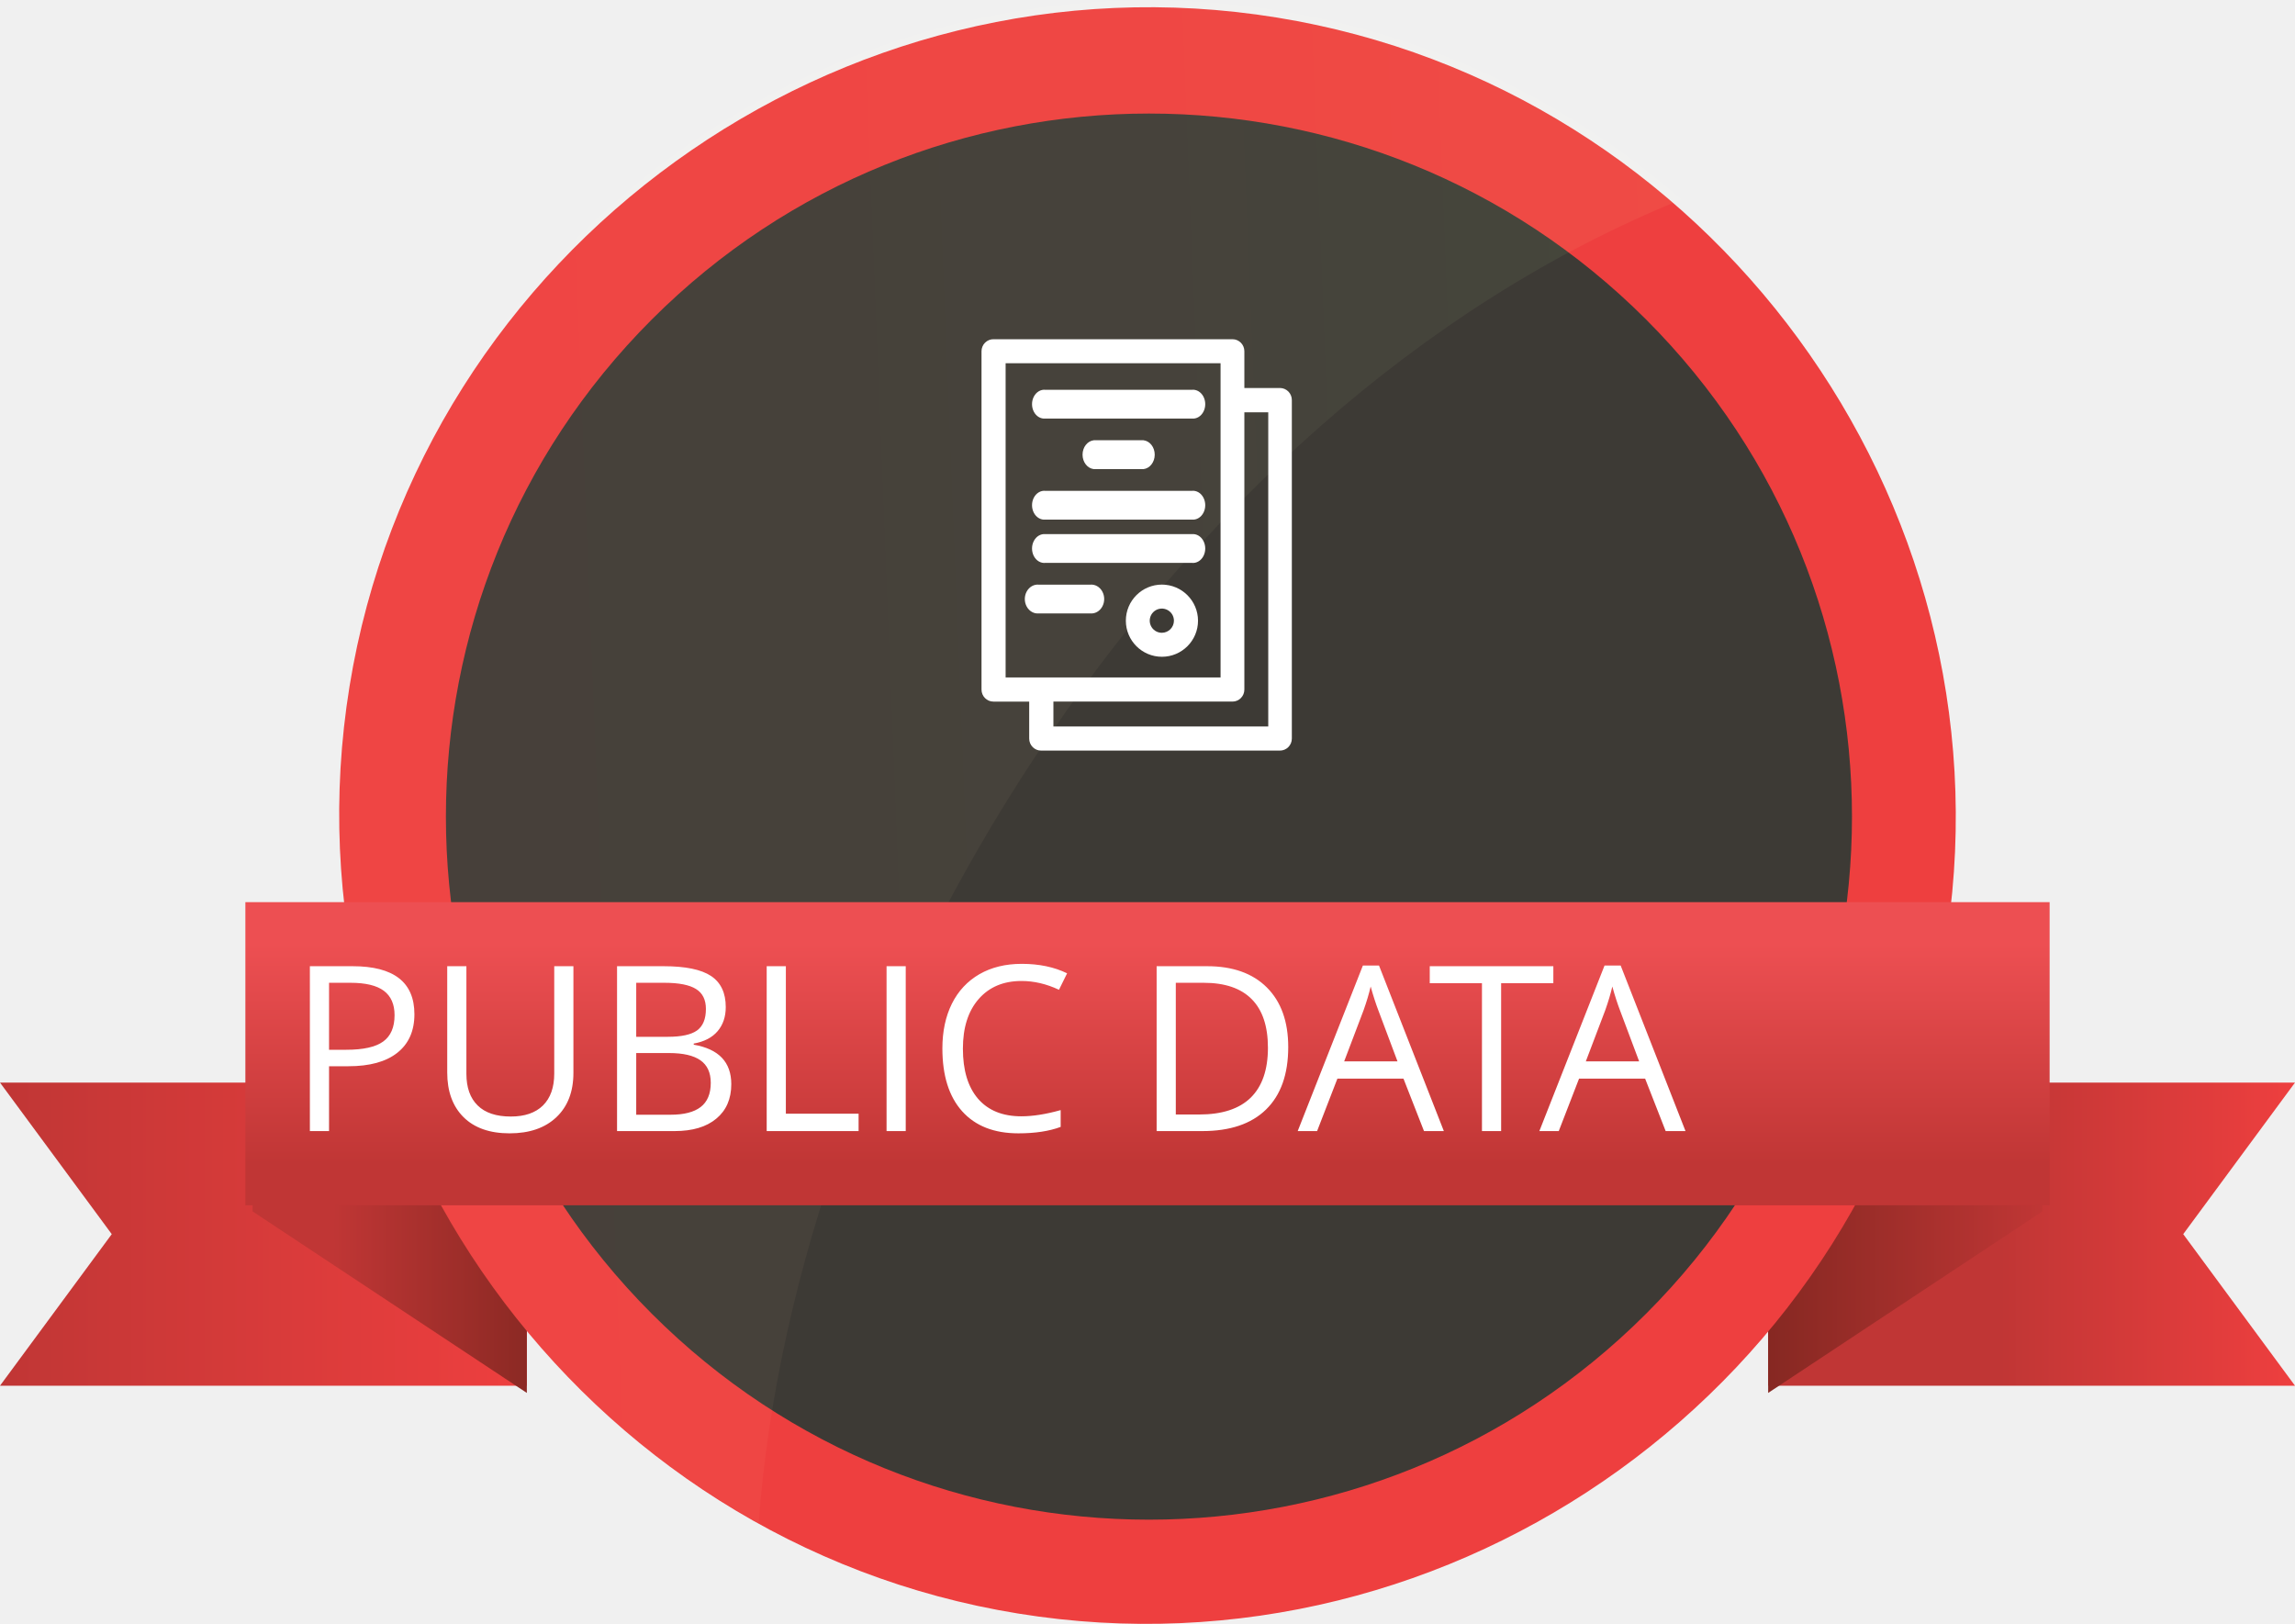
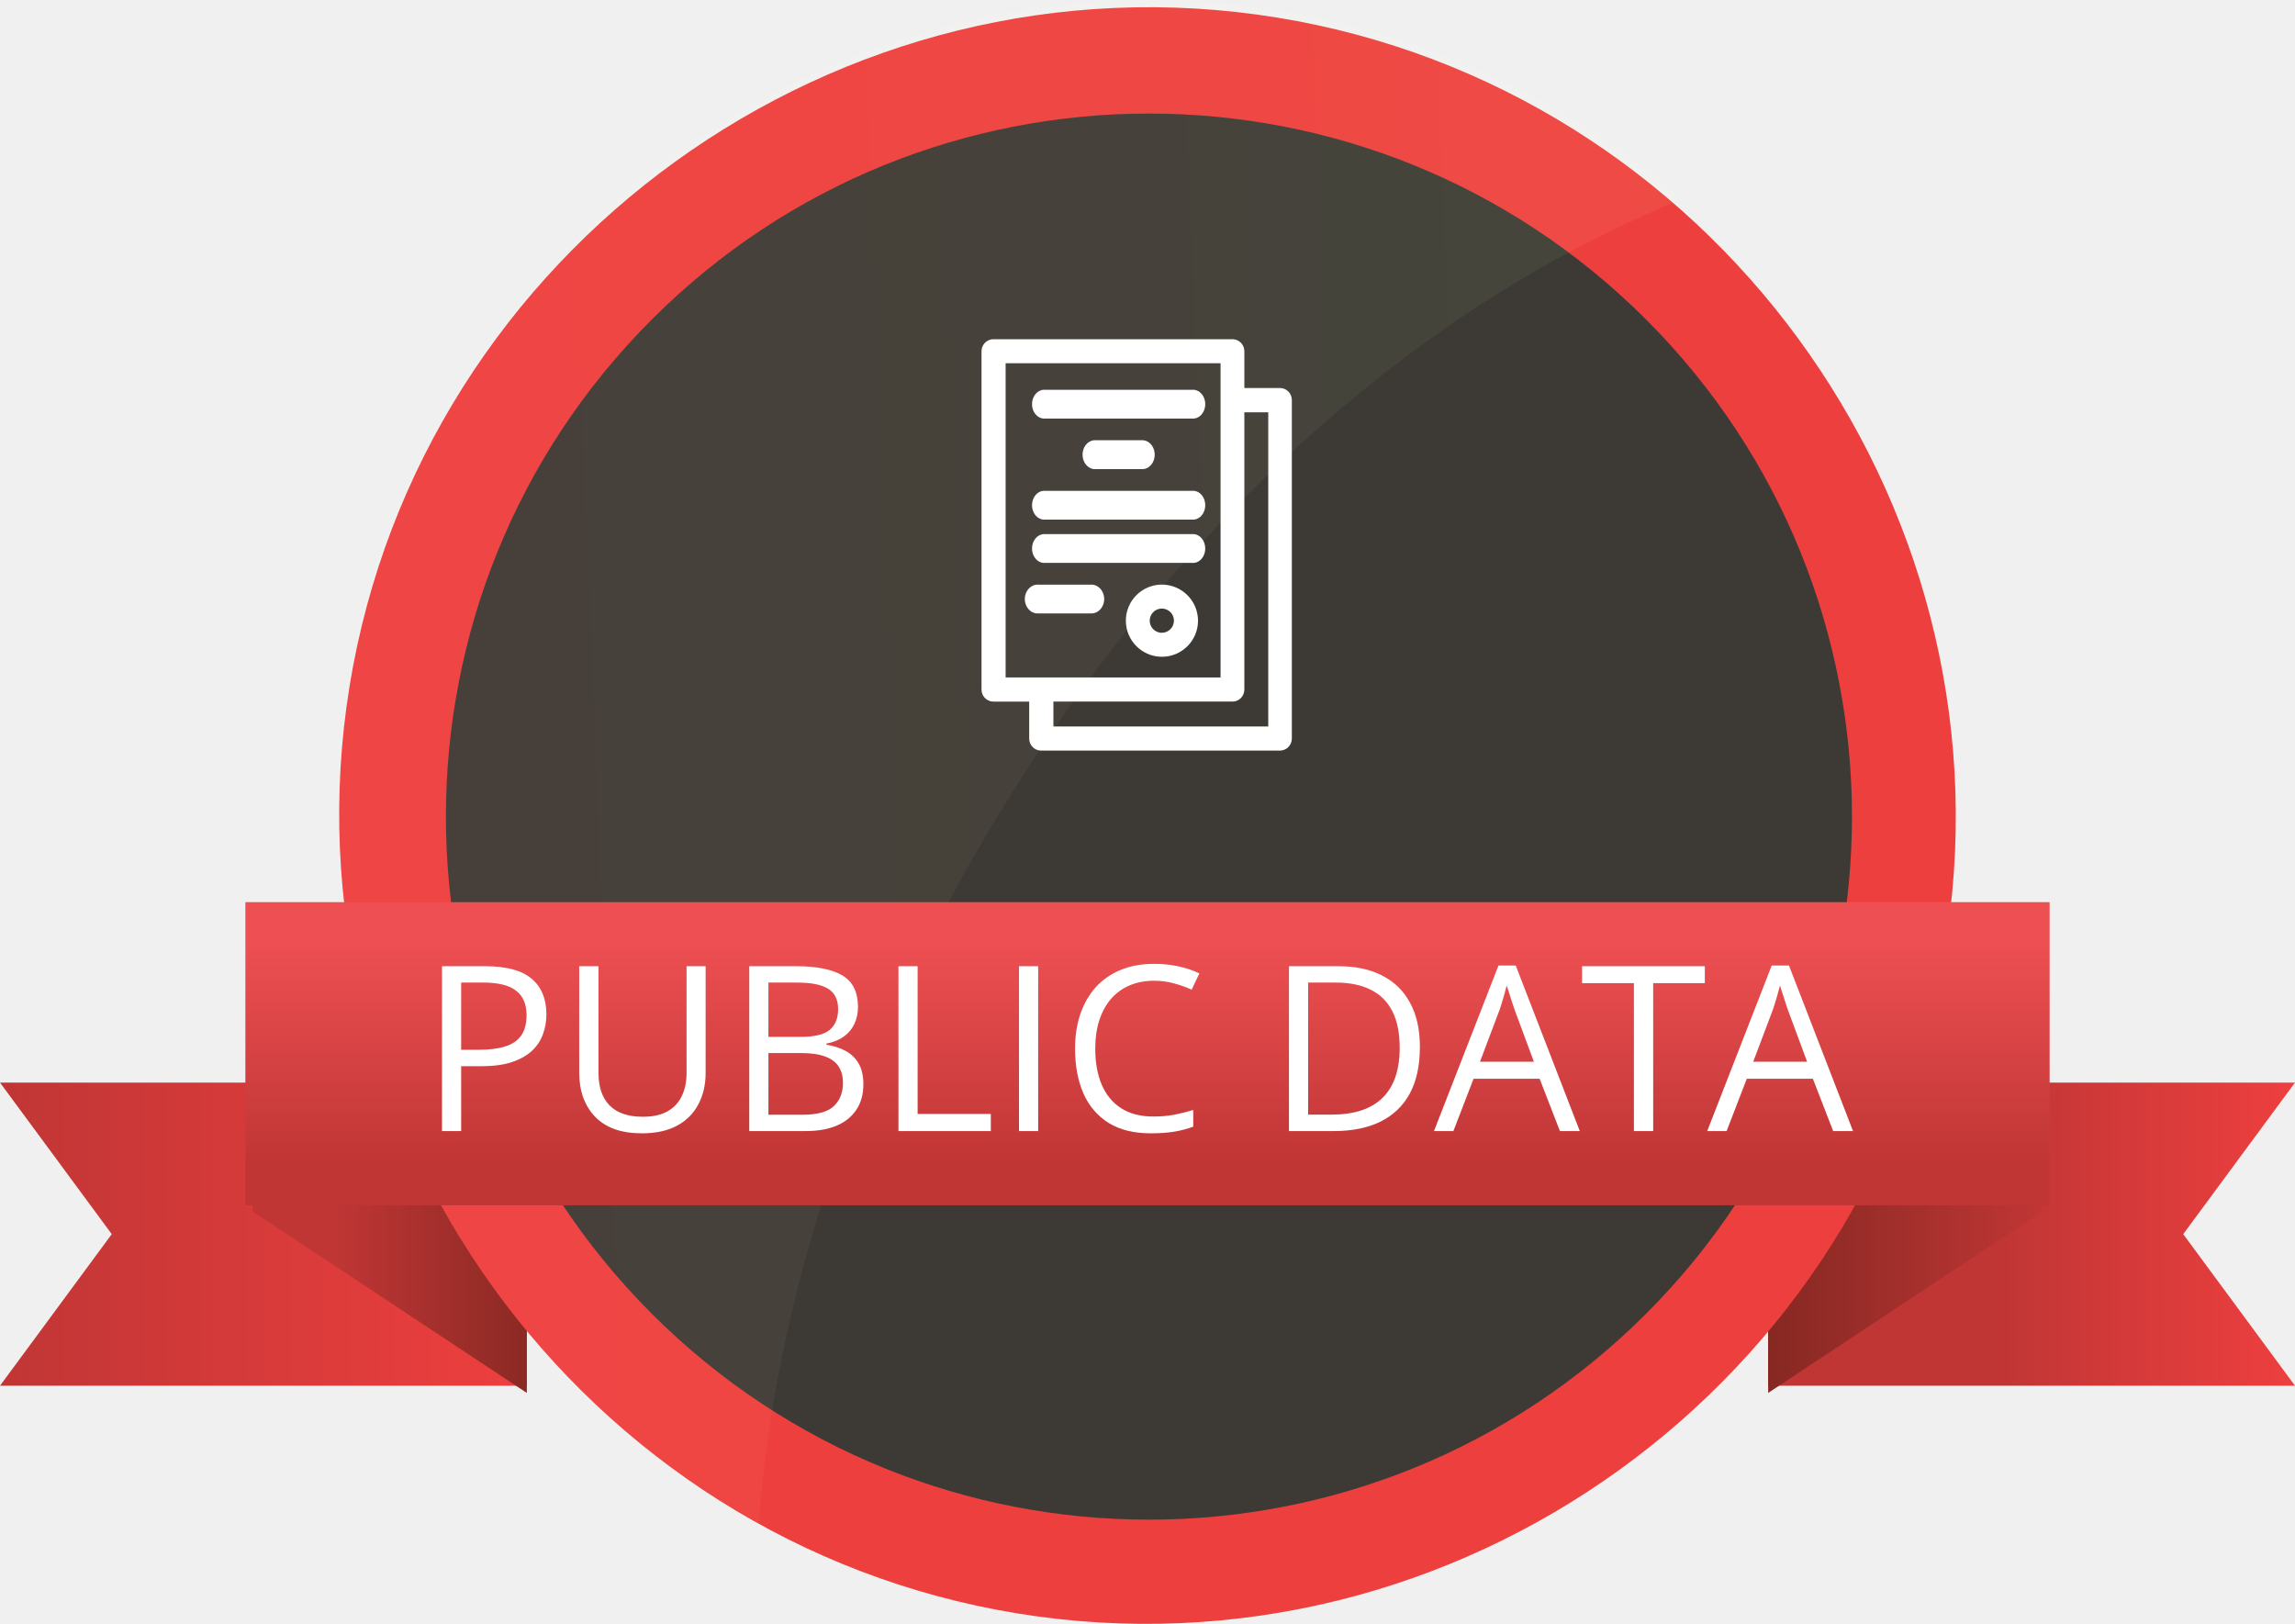
<svg xmlns="http://www.w3.org/2000/svg" id="svg90" version="1.1" viewBox="0 0 318 225" height="225" width="318">
  <defs id="defs56">
    <linearGradient gradientUnits="userSpaceOnUse" gradientTransform="scale(1.318368,0.7585133)" id="linearGradient-1" y2="258.4" x2="0" y1="258.4" x1="55.371">
      <stop id="stop20" offset="0%" stop-color="#EE3F3F" />
      <stop id="stop22" offset="100%" stop-color="#C03635" />
    </linearGradient>
    <linearGradient gradientUnits="userSpaceOnUse" gradientTransform="scale(1.318368,0.7585133)" id="linearGradient-2" y2="258.4" x2="185.836" y1="258.4" x1="241.207">
      <stop id="stop25" offset="0%" stop-color="#EE3F3F" />
      <stop id="stop27" offset="56%" stop-color="#C03635" />
    </linearGradient>
    <linearGradient gradientUnits="userSpaceOnUse" gradientTransform="scale(0.753103,1.32784)" id="linearGradient-3" y2="138.948" x2="61.224" y1="138.948" x1="100.753">
      <stop id="stop30" offset="0%" stop-color="#862822" />
      <stop id="stop32" offset="100%" stop-color="#C03635" />
    </linearGradient>
    <linearGradient gradientUnits="userSpaceOnUse" gradientTransform="scale(0.753103,1.32784)" id="linearGradient-4" y2="138.948" x2="375.779" y1="138.948" x1="325.321">
      <stop id="stop35" offset="0%" stop-color="#862822" />
      <stop id="stop37" offset="100%" stop-color="#C03635" />
    </linearGradient>
    <linearGradient gradientUnits="userSpaceOnUse" gradientTransform="scale(0.9388912,1.065086)" id="linearGradient-5" y2="125.964" x2="65.541" y1="117.787" x1="245.719">
      <stop id="stop40" offset="0%" stop-color="#50783E" />
      <stop id="stop42" offset="18%" stop-color="#55673A" />
      <stop id="stop44" offset="47%" stop-color="#5C5134" />
      <stop id="stop46" offset="75%" stop-color="#604430" />
      <stop id="stop48" offset="100%" stop-color="#613F2F" />
    </linearGradient>
    <linearGradient gradientUnits="userSpaceOnUse" gradientTransform="scale(2.43975,0.409878)" id="linearGradient-6" y2="454.473" x2="65.171" y1="380.097" x1="65.171">
      <stop id="stop51" offset="0%" stop-color="#ED4F52" />
      <stop id="stop53" offset="100%" stop-color="#C03635" />
    </linearGradient>
  </defs>
  <g id="g132" transform="translate(0,-25)">
    <polygon id="Path" fill="url(#linearGradient-1)" points="0,175 73,175 73,217 0,217 15.485,196 " style="fill:url(#linearGradient-1);fill-rule:nonzero;stroke:none;stroke-width:1" />
    <polygon id="polygon59" fill="url(#linearGradient-2)" points="318,175 245,175 245,217 318,217 302.512,196 " style="fill:url(#linearGradient-2);fill-rule:nonzero;stroke:none;stroke-width:1" />
    <polygon id="polygon61" fill="url(#linearGradient-3)" points="73,218 35,192.85 35,151 73,176.15 " style="fill:url(#linearGradient-3);fill-rule:nonzero;stroke:none;stroke-width:1" />
    <polygon id="polygon63" fill="url(#linearGradient-4)" points="245,218 283,192.85 283,151 245,176.15 " style="fill:url(#linearGradient-4);fill-rule:nonzero;stroke:none;stroke-width:1" />
    <path d="m 159,137.963 110.565,17.947 C 259.716,216.58 201.709,258.403 141.059,248.565 80.408,238.727 38.6,180.687 48.434,120.088 58.269,59.49 116.29,17.595 176.941,27.433 236.937,37.169 278.63,94.091 269.827,154.253 Z" id="path65" fill="#ee3f3f" style="fill-rule:nonzero;stroke:none;stroke-width:1" />
    <circle id="Oval" fill="#3d3a35" transform="rotate(-45)" cx="14.886" cy="210.256" r="97.414" style="fill-rule:nonzero;stroke:none;stroke-width:1" />
    <path d="M 233,52.631 C 200.581,24.371 154.903,17.125 115.353,33.969 75.803,50.812 49.32,88.789 47.145,131.781 44.969,174.773 67.483,215.238 105.131,236 110.141,167.35 159.978,82.171 233,52.631 Z" id="path68" fill="url(#linearGradient-5)" opacity="0.13" style="mix-blend-mode:screen;fill:url(#linearGradient-5);fill-rule:nonzero;stroke:none;stroke-width:1" />
    <rect id="Rectangle" fill="url(#linearGradient-6)" x="34" y="150" width="250" height="42" style="fill:url(#linearGradient-6);fill-rule:nonzero;stroke:none;stroke-width:1" />
    <path d="m 170.773,72.001 h -33.081 c -0.445,-0.012 -0.875,0.158 -1.194,0.472 -0.319,0.313 -0.498,0.744 -0.498,1.193 v 46.881 c 0,0.919 0.738,1.664 1.648,1.664 h 4.959 v 5.125 c -1e-5,0.444 0.176,0.87 0.488,1.182 0.312,0.313 0.735,0.486 1.175,0.482 h 33.067 c 0.44,0.004 0.863,-0.17 1.175,-0.482 0.312,-0.313 0.488,-0.738 0.488,-1.182 V 80.454 c 0.007,-0.441 -0.159,-0.868 -0.463,-1.186 -0.304,-0.318 -0.72,-0.5 -1.157,-0.508 h -4.959 v -5.095 c 0,-0.919 -0.738,-1.664 -1.648,-1.664 z M 139.34,118.867 V 75.329 h 29.784 v 43.538 z m 36.392,-36.734 v 43.523 h -29.77 v -3.446 h 24.811 c 0.91,0 1.648,-0.745 1.648,-1.664 V 82.133 Z" id="Shape" fill="#ffffff" style="fill-rule:nonzero;stroke:none;stroke-width:1" />
    <path d="m 165.142,79.009 h -20.283 c -0.643,-0.071 -1.264,0.293 -1.604,0.938 -0.34,0.645 -0.34,1.461 0,2.107 0.34,0.645 0.961,1.009 1.604,0.938 h 20.283 c 0.643,0.071 1.264,-0.293 1.604,-0.938 0.34,-0.645 0.34,-1.461 0,-2.107 -0.34,-0.645 -0.961,-1.009 -1.604,-0.938 z" id="path75" fill="#ffffff" style="fill-rule:nonzero;stroke:none;stroke-width:1" />
    <path d="M 158.435,90 C 159.322,89.903 160,89.037 160,88 c 0,-1.037 -0.678,-1.903 -1.565,-2 h -6.871 C 150.678,86.097 150,86.963 150,88 c 0,1.037 0.678,1.903 1.565,2 z" id="path77" fill="#ffffff" style="fill-rule:nonzero;stroke:none;stroke-width:1" />
    <path d="m 165.142,93.009 h -20.283 c -0.643,-0.071 -1.264,0.293 -1.604,0.938 -0.34,0.645 -0.34,1.461 0,2.107 0.34,0.645 0.961,1.009 1.604,0.938 h 20.283 c 0.643,0.071 1.264,-0.293 1.604,-0.938 0.34,-0.645 0.34,-1.461 0,-2.107 -0.34,-0.645 -0.961,-1.009 -1.604,-0.938 z" id="path79" fill="#ffffff" style="fill-rule:nonzero;stroke:none;stroke-width:1" />
    <path d="m 165.142,99.009 h -20.283 c -0.643,-0.071 -1.264,0.293 -1.604,0.938 -0.34,0.645 -0.34,1.461 0,2.107 0.34,0.645 0.961,1.009 1.604,0.938 h 20.283 c 0.643,0.071 1.264,-0.293 1.604,-0.938 0.34,-0.645 0.34,-1.461 0,-2.107 -0.34,-0.645 -0.961,-1.009 -1.604,-0.938 z" id="path81" fill="#ffffff" style="fill-rule:nonzero;stroke:none;stroke-width:1" />
    <path d="m 151.048,106.009 h -7.096 c -0.675,-0.071 -1.327,0.293 -1.684,0.938 -0.357,0.645 -0.357,1.461 0,2.107 0.357,0.645 1.009,1.009 1.684,0.938 h 7.096 c 0.675,0.071 1.327,-0.293 1.684,-0.938 0.357,-0.645 0.357,-1.461 0,-2.107 -0.357,-0.645 -1.009,-1.009 -1.684,-0.938 z" id="path83" fill="#ffffff" style="fill-rule:nonzero;stroke:none;stroke-width:1" />
    <path d="m 161,106 c -2.761,0 -5,2.239 -5,5 0,2.761 2.239,5 5,5 2.761,0 5,-2.239 5,-5 -0.008,-2.758 -2.242,-4.992 -5,-5 z m 0,6.676 c -0.679,0.006 -1.295,-0.399 -1.559,-1.025 -0.264,-0.626 -0.124,-1.349 0.354,-1.832 0.478,-0.482 1.2,-0.629 1.829,-0.37 0.628,0.259 1.038,0.871 1.038,1.55 3e-5,0.92 -0.742,1.668 -1.662,1.676 z" id="path85" fill="#ffffff" style="fill-rule:nonzero;stroke:none;stroke-width:1" />
-     <text xml:space="preserve" style="font-style:normal;font-variant:normal;font-weight:normal;font-stretch:condensed;font-size:32px;line-height:1.25;font-family:'Open Sans';-inkscape-font-specification:'Open Sans Condensed';text-align:center;text-anchor:middle;fill:#ffffff" x="157.453" y="181.718" id="text1">
-       <tspan id="tspan1" x="157.453" y="181.718" style="font-style:normal;font-variant:normal;font-weight:normal;font-stretch:normal;font-size:32px;font-family:'Open Sans';-inkscape-font-specification:'Open Sans';fill:#ffffff">PUBLIC DATA</tspan>
-     </text>
+     <path style="font-size:32px;line-height:1.25;font-family:'Open Sans';-inkscape-font-specification:'Open Sans';text-align:center;text-anchor:middle;fill:#ffffff" d="m 67.211,158.875 q 4.422,0 6.453,1.734 2.047,1.719 2.047,4.938 0,1.453 -0.484,2.766 -0.469,1.297 -1.531,2.297 -1.062,0.984 -2.797,1.562 -1.719,0.562 -4.219,0.562 h -2.781 v 8.984 h -2.656 V 158.875 Z m -0.25,2.266 h -3.062 v 9.312 h 2.484 q 2.188,0 3.641,-0.469 1.469,-0.469 2.203,-1.516 0.734,-1.062 0.734,-2.812 0,-2.281 -1.453,-3.391 -1.453,-1.125 -4.547,-1.125 z m 30.812,-2.266 v 14.781 q 0,2.422 -0.984,4.312 -0.969,1.891 -2.938,2.984 -1.969,1.078 -4.938,1.078 -4.234,0 -6.453,-2.297 -2.203,-2.297 -2.203,-6.141 V 158.875 h 2.672 v 14.797 q 0,2.906 1.531,4.484 1.547,1.578 4.609,1.578 2.094,0 3.422,-0.75 1.344,-0.766 1.984,-2.125 0.656,-1.375 0.656,-3.172 v -14.812 z m 6.047,0 h 6.469 q 4.281,0 6.438,1.281 2.156,1.281 2.156,4.359 0,1.328 -0.516,2.391 -0.5,1.047 -1.469,1.734 -0.969,0.688 -2.391,0.953 v 0.156 q 1.5,0.234 2.656,0.859 1.156,0.625 1.812,1.75 0.656,1.125 0.656,2.859 0,2.109 -0.984,3.562 -0.969,1.453 -2.75,2.203 -1.781,0.734 -4.219,0.734 h -7.859 z m 2.656,9.797 h 4.375 q 2.984,0 4.125,-0.984 1.156,-0.984 1.156,-2.875 0,-1.953 -1.375,-2.812 -1.359,-0.859 -4.344,-0.859 h -3.938 z m 0,2.234 v 8.547 h 4.75 q 3.047,0 4.312,-1.188 1.266,-1.203 1.266,-3.234 0,-1.297 -0.578,-2.219 -0.562,-0.922 -1.844,-1.406 -1.266,-0.5 -3.391,-0.5 z m 18.016,10.812 V 158.875 h 2.656 v 20.469 h 10.141 v 2.375 z m 16.703,0 V 158.875 h 2.656 v 22.844 z m 18.703,-20.828 q -1.891,0 -3.406,0.656 -1.5,0.641 -2.562,1.875 -1.047,1.219 -1.609,2.953 -0.562,1.734 -0.562,3.906 0,2.875 0.891,5 0.906,2.109 2.688,3.266 1.797,1.156 4.484,1.156 1.531,0 2.875,-0.25 1.359,-0.266 2.641,-0.656 v 2.312 q -1.25,0.469 -2.625,0.688 -1.375,0.234 -3.266,0.234 -3.484,0 -5.828,-1.438 -2.328,-1.453 -3.5,-4.094 -1.156,-2.641 -1.156,-6.234 0,-2.594 0.719,-4.734 0.734,-2.156 2.125,-3.719 1.406,-1.562 3.438,-2.406 2.047,-0.859 4.688,-0.859 1.734,0 3.344,0.344 1.609,0.344 2.906,0.984 l -1.062,2.25 q -1.094,-0.5 -2.406,-0.859 -1.297,-0.375 -2.812,-0.375 z m 36.844,9.188 q 0,3.859 -1.406,6.453 -1.406,2.578 -4.078,3.891 -2.656,1.297 -6.453,1.297 h -6.203 V 158.875 h 6.891 q 3.484,0 6,1.281 2.516,1.266 3.875,3.766 1.375,2.484 1.375,6.156 z m -2.797,0.094 q 0,-3.078 -1.031,-5.078 -1.016,-2 -3,-2.969 -1.969,-0.984 -4.828,-0.984 h -3.828 v 18.297 h 3.234 q 4.719,0 7.078,-2.328 2.375,-2.328 2.375,-6.938 z m 22.203,11.547 -2.812,-7.25 h -9.156 l -2.797,7.25 h -2.688 l 8.938,-22.938 h 2.391 l 8.875,22.938 z m -3.609,-9.609 -2.672,-7.203 q -0.094,-0.281 -0.312,-0.922 -0.203,-0.641 -0.422,-1.328 -0.219,-0.688 -0.359,-1.109 -0.156,0.641 -0.344,1.281 -0.172,0.625 -0.344,1.172 -0.172,0.531 -0.297,0.906 l -2.719,7.203 z m 16.531,9.609 h -2.672 v -20.5 h -7.188 v -2.344 h 17.016 v 2.344 h -7.156 z m 24.938,0 -2.812,-7.25 h -9.156 l -2.797,7.25 h -2.688 l 8.938,-22.938 h 2.391 l 8.875,22.938 z m -3.609,-9.609 -2.672,-7.203 q -0.094,-0.281 -0.312,-0.922 -0.203,-0.641 -0.422,-1.328 -0.219,-0.688 -0.359,-1.109 -0.156,0.641 -0.344,1.281 -0.172,0.625 -0.344,1.172 -0.172,0.531 -0.297,0.906 l -2.719,7.203 z" id="text1" aria-label="PUBLIC DATA" />
  </g>
</svg>
